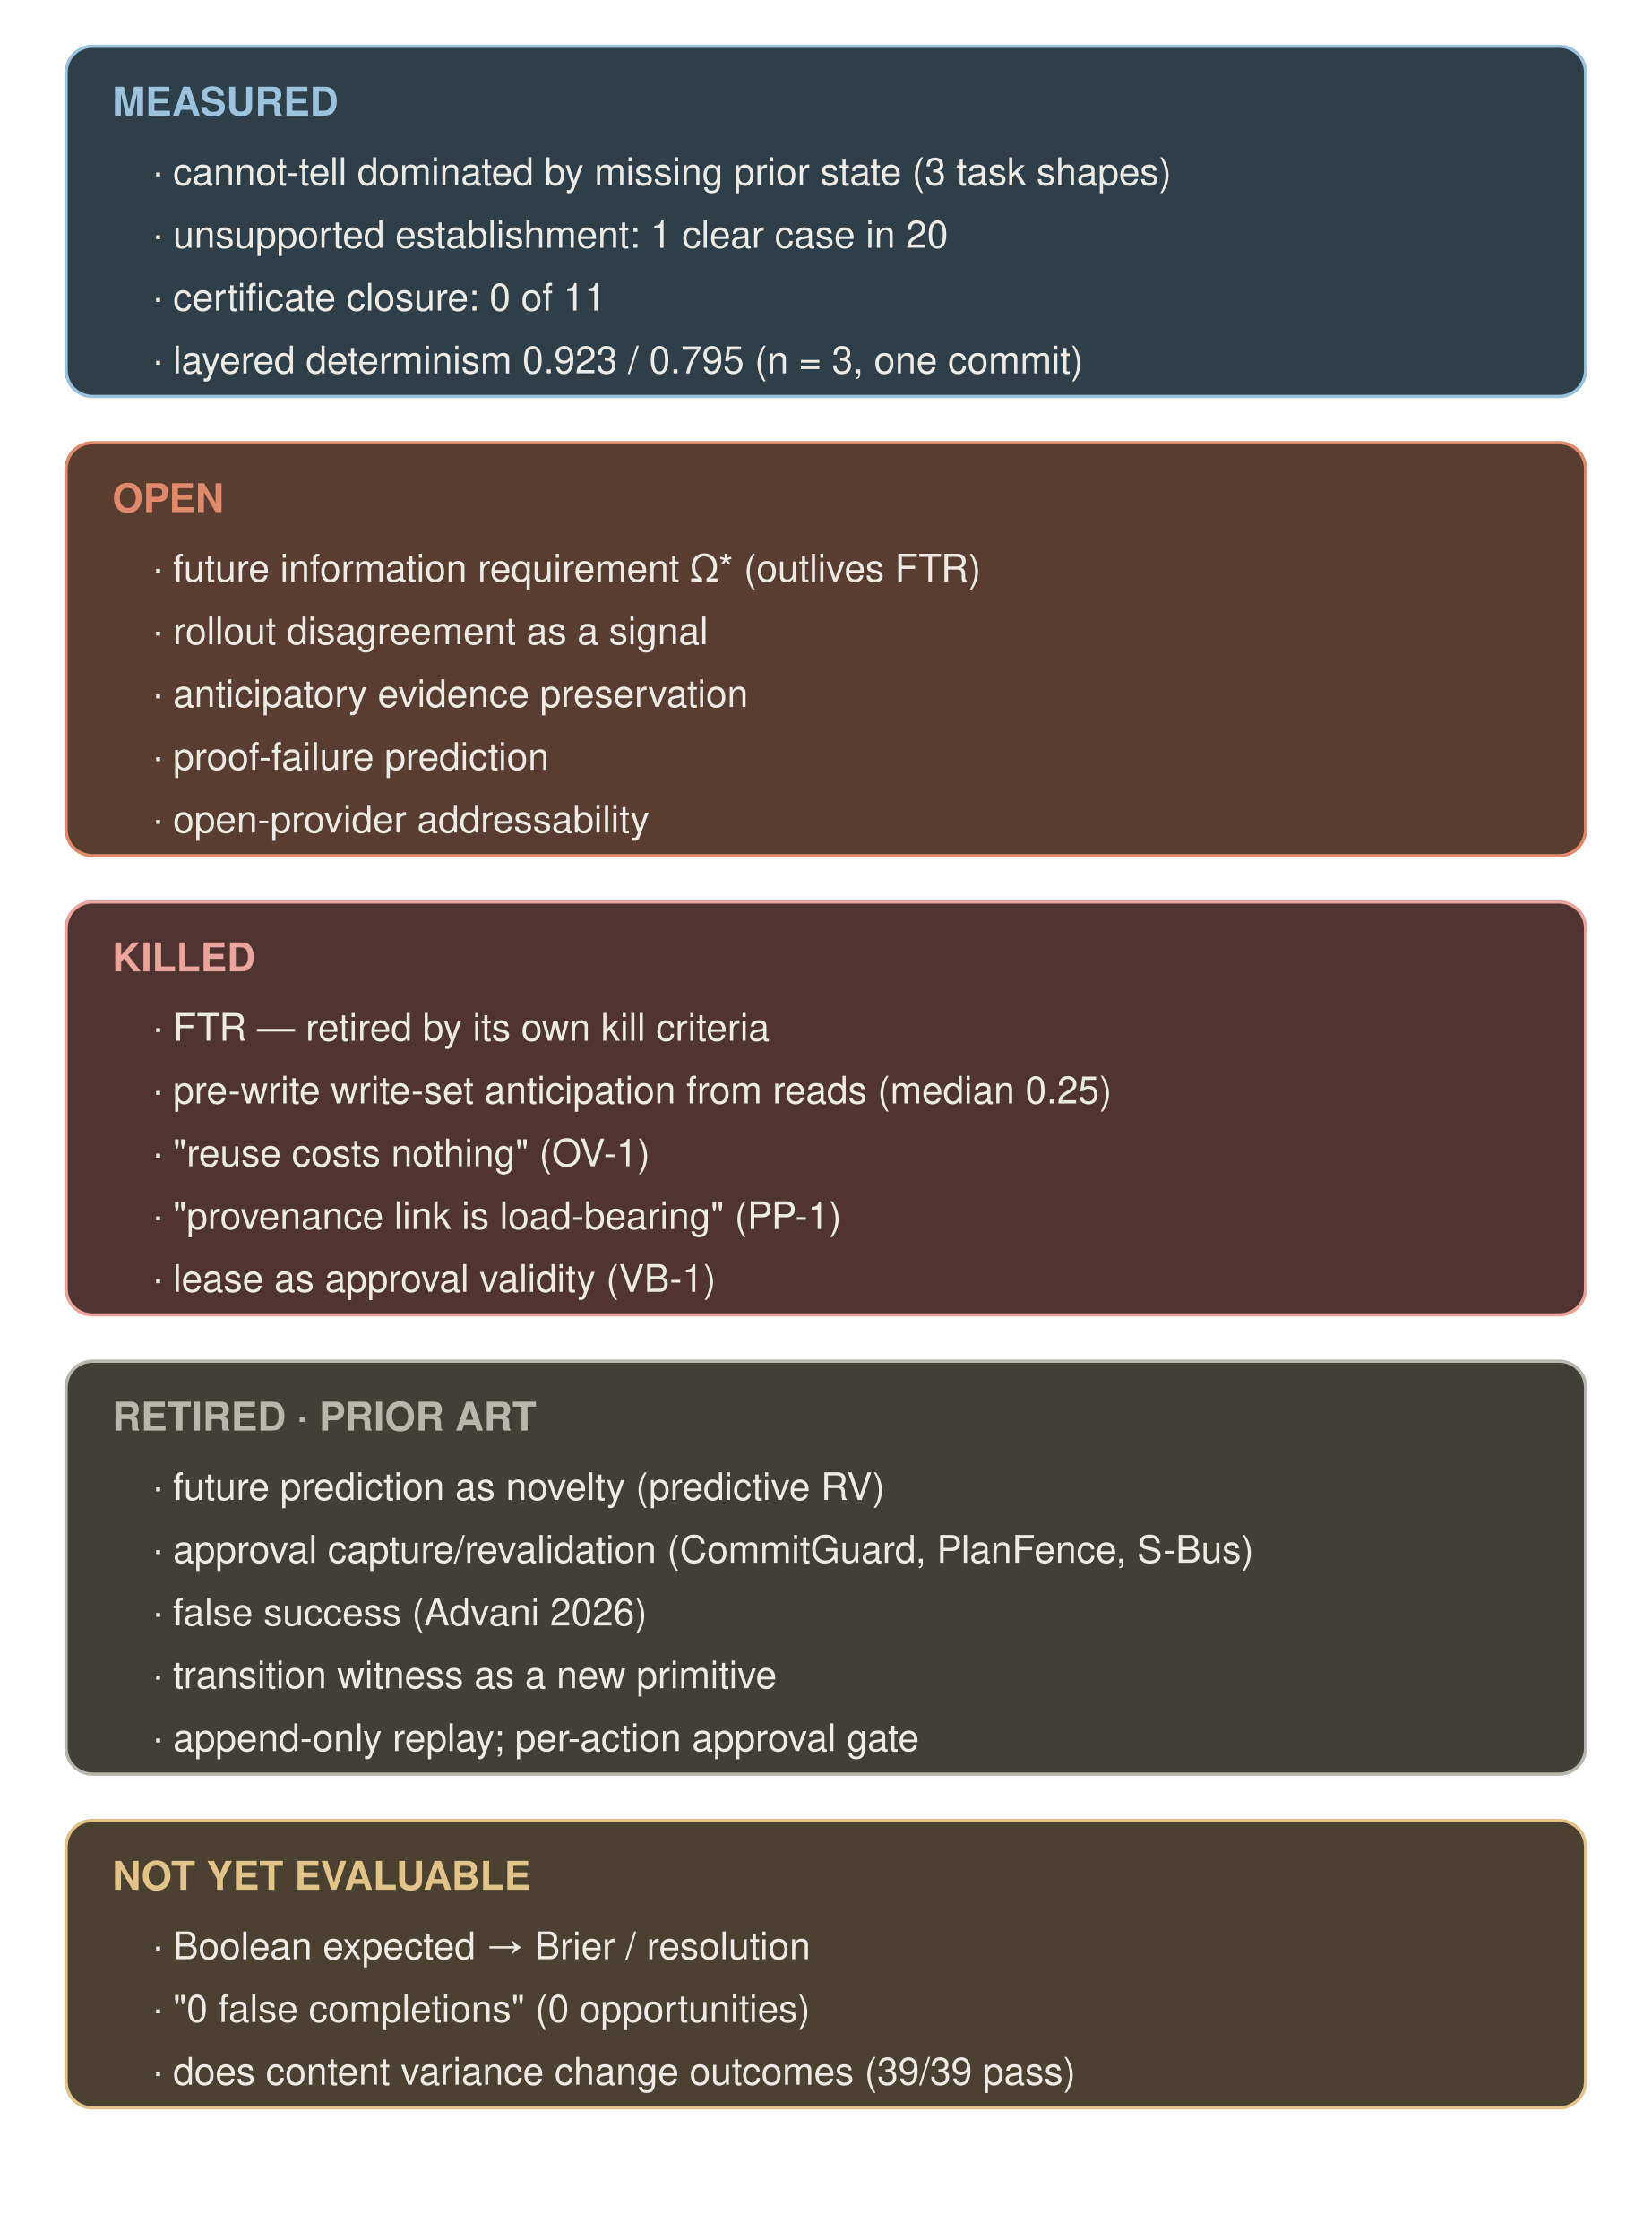
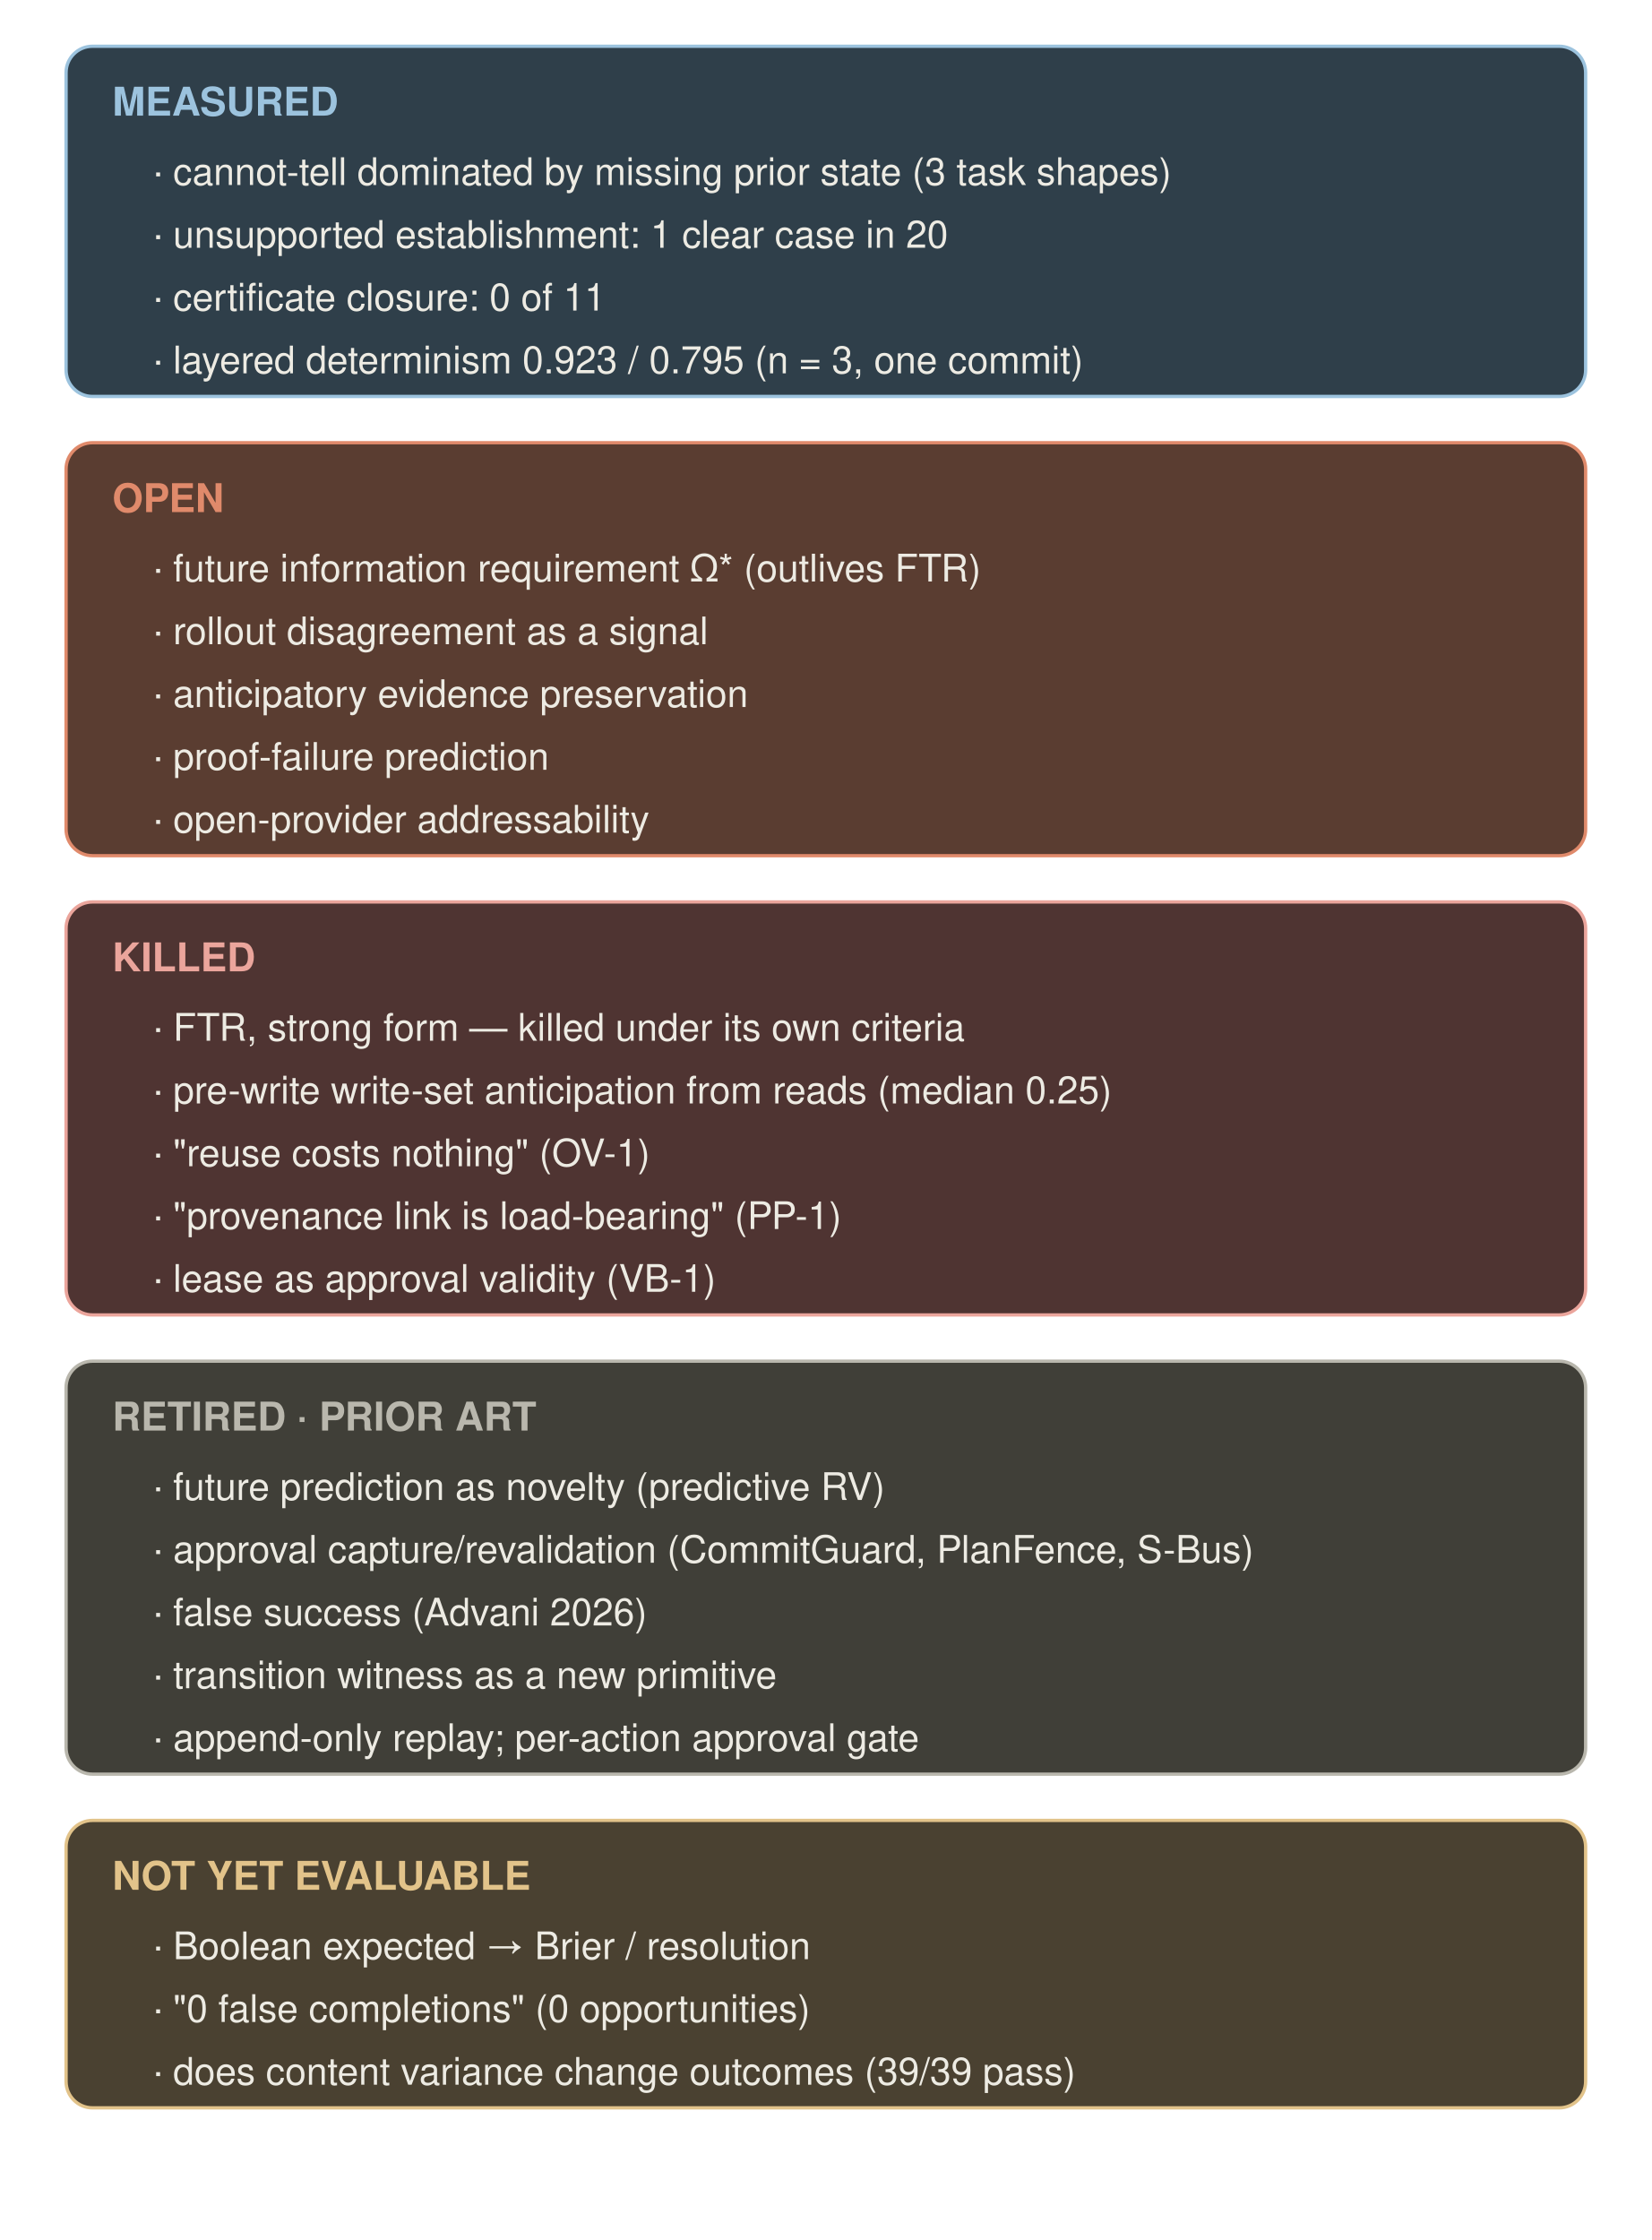
<svg xmlns="http://www.w3.org/2000/svg" width="500" height="678" viewBox="0 0 500 678" role="img" aria-labelledby="t d">
  <rect x="20" y="14" width="460" height="106" rx="8" fill="#2f3f4a" stroke="#9cc3de" stroke-width="1" />
  <text x="34" y="35" font-family="ui-sans-serif, -apple-system, 'Segoe UI', Helvetica, Arial, sans-serif" font-size="12" font-weight="800" fill="#9cc3de" text-anchor="start">MEASURED</text>
  <text x="46" y="56" font-family="ui-sans-serif, -apple-system, 'Segoe UI', Helvetica, Arial, sans-serif" font-size="11.5" font-weight="400" fill="#edebe3" text-anchor="start">· cannot-tell dominated by missing prior state (3 task shapes)</text>
  <text x="46" y="75" font-family="ui-sans-serif, -apple-system, 'Segoe UI', Helvetica, Arial, sans-serif" font-size="11.5" font-weight="400" fill="#edebe3" text-anchor="start">· unsupported establishment: 1 clear case in 20</text>
  <text x="46" y="94" font-family="ui-sans-serif, -apple-system, 'Segoe UI', Helvetica, Arial, sans-serif" font-size="11.5" font-weight="400" fill="#edebe3" text-anchor="start">· certificate closure: 0 of 11</text>
  <text x="46" y="113" font-family="ui-sans-serif, -apple-system, 'Segoe UI', Helvetica, Arial, sans-serif" font-size="11.5" font-weight="400" fill="#edebe3" text-anchor="start">· layered determinism 0.923 / 0.795 (n = 3, one commit)</text>
  <rect x="20" y="134" width="460" height="125" rx="8" fill="#5a3d31" stroke="#e08a6b" stroke-width="1" />
  <text x="34" y="155" font-family="ui-sans-serif, -apple-system, 'Segoe UI', Helvetica, Arial, sans-serif" font-size="12" font-weight="800" fill="#e08a6b" text-anchor="start">OPEN</text>
  <text x="46" y="176" font-family="ui-sans-serif, -apple-system, 'Segoe UI', Helvetica, Arial, sans-serif" font-size="11.5" font-weight="400" fill="#edebe3" text-anchor="start">· future information requirement Ω* (outlives FTR)</text>
  <text x="46" y="195" font-family="ui-sans-serif, -apple-system, 'Segoe UI', Helvetica, Arial, sans-serif" font-size="11.5" font-weight="400" fill="#edebe3" text-anchor="start">· rollout disagreement as a signal</text>
  <text x="46" y="214" font-family="ui-sans-serif, -apple-system, 'Segoe UI', Helvetica, Arial, sans-serif" font-size="11.5" font-weight="400" fill="#edebe3" text-anchor="start">· anticipatory evidence preservation</text>
  <text x="46" y="233" font-family="ui-sans-serif, -apple-system, 'Segoe UI', Helvetica, Arial, sans-serif" font-size="11.5" font-weight="400" fill="#edebe3" text-anchor="start">· proof-failure prediction</text>
  <text x="46" y="252" font-family="ui-sans-serif, -apple-system, 'Segoe UI', Helvetica, Arial, sans-serif" font-size="11.5" font-weight="400" fill="#edebe3" text-anchor="start">· open-provider addressability</text>
  <rect x="20" y="273" width="460" height="125" rx="8" fill="#4f3432" stroke="#eba59c" stroke-width="1" />
  <text x="34" y="294" font-family="ui-sans-serif, -apple-system, 'Segoe UI', Helvetica, Arial, sans-serif" font-size="12" font-weight="800" fill="#eba59c" text-anchor="start">KILLED</text>
-   <text x="46" y="315" font-family="ui-sans-serif, -apple-system, 'Segoe UI', Helvetica, Arial, sans-serif" font-size="11.5" font-weight="400" fill="#edebe3" text-anchor="start">· FTR — retired by its own kill criteria</text>
+   <text x="46" y="315" font-family="ui-sans-serif, -apple-system, 'Segoe UI', Helvetica, Arial, sans-serif" font-size="11.5" font-weight="400" fill="#edebe3" text-anchor="start">· FTR, strong form — killed under its own criteria</text>
  <text x="46" y="334" font-family="ui-sans-serif, -apple-system, 'Segoe UI', Helvetica, Arial, sans-serif" font-size="11.5" font-weight="400" fill="#edebe3" text-anchor="start">· pre-write write-set anticipation from reads (median 0.25)</text>
  <text x="46" y="353" font-family="ui-sans-serif, -apple-system, 'Segoe UI', Helvetica, Arial, sans-serif" font-size="11.5" font-weight="400" fill="#edebe3" text-anchor="start">· "reuse costs nothing" (OV-1)</text>
  <text x="46" y="372" font-family="ui-sans-serif, -apple-system, 'Segoe UI', Helvetica, Arial, sans-serif" font-size="11.5" font-weight="400" fill="#edebe3" text-anchor="start">· "provenance link is load-bearing" (PP-1)</text>
  <text x="46" y="391" font-family="ui-sans-serif, -apple-system, 'Segoe UI', Helvetica, Arial, sans-serif" font-size="11.5" font-weight="400" fill="#edebe3" text-anchor="start">· lease as approval validity (VB-1)</text>
  <rect x="20" y="412" width="460" height="125" rx="8" fill="#403f38" stroke="#b9b7ad" stroke-width="1" />
  <text x="34" y="433" font-family="ui-sans-serif, -apple-system, 'Segoe UI', Helvetica, Arial, sans-serif" font-size="12" font-weight="800" fill="#b9b7ad" text-anchor="start">RETIRED · PRIOR ART</text>
  <text x="46" y="454" font-family="ui-sans-serif, -apple-system, 'Segoe UI', Helvetica, Arial, sans-serif" font-size="11.5" font-weight="400" fill="#edebe3" text-anchor="start">· future prediction as novelty (predictive RV)</text>
  <text x="46" y="473" font-family="ui-sans-serif, -apple-system, 'Segoe UI', Helvetica, Arial, sans-serif" font-size="11.5" font-weight="400" fill="#edebe3" text-anchor="start">· approval capture/revalidation (CommitGuard, PlanFence, S-Bus)</text>
  <text x="46" y="492" font-family="ui-sans-serif, -apple-system, 'Segoe UI', Helvetica, Arial, sans-serif" font-size="11.5" font-weight="400" fill="#edebe3" text-anchor="start">· false success (Advani 2026)</text>
  <text x="46" y="511" font-family="ui-sans-serif, -apple-system, 'Segoe UI', Helvetica, Arial, sans-serif" font-size="11.5" font-weight="400" fill="#edebe3" text-anchor="start">· transition witness as a new primitive</text>
  <text x="46" y="530" font-family="ui-sans-serif, -apple-system, 'Segoe UI', Helvetica, Arial, sans-serif" font-size="11.5" font-weight="400" fill="#edebe3" text-anchor="start">· append-only replay; per-action approval gate</text>
  <rect x="20" y="551" width="460" height="87" rx="8" fill="#4a4131" stroke="#e2c38a" stroke-width="1" />
  <text x="34" y="572" font-family="ui-sans-serif, -apple-system, 'Segoe UI', Helvetica, Arial, sans-serif" font-size="12" font-weight="800" fill="#e2c38a" text-anchor="start">NOT YET EVALUABLE</text>
  <text x="46" y="593" font-family="ui-sans-serif, -apple-system, 'Segoe UI', Helvetica, Arial, sans-serif" font-size="11.5" font-weight="400" fill="#edebe3" text-anchor="start">· Boolean expected → Brier / resolution</text>
  <text x="46" y="612" font-family="ui-sans-serif, -apple-system, 'Segoe UI', Helvetica, Arial, sans-serif" font-size="11.5" font-weight="400" fill="#edebe3" text-anchor="start">· "0 false completions" (0 opportunities)</text>
  <text x="46" y="631" font-family="ui-sans-serif, -apple-system, 'Segoe UI', Helvetica, Arial, sans-serif" font-size="11.5" font-weight="400" fill="#edebe3" text-anchor="start">· does content variance change outcomes (39/39 pass)</text>
</svg>
